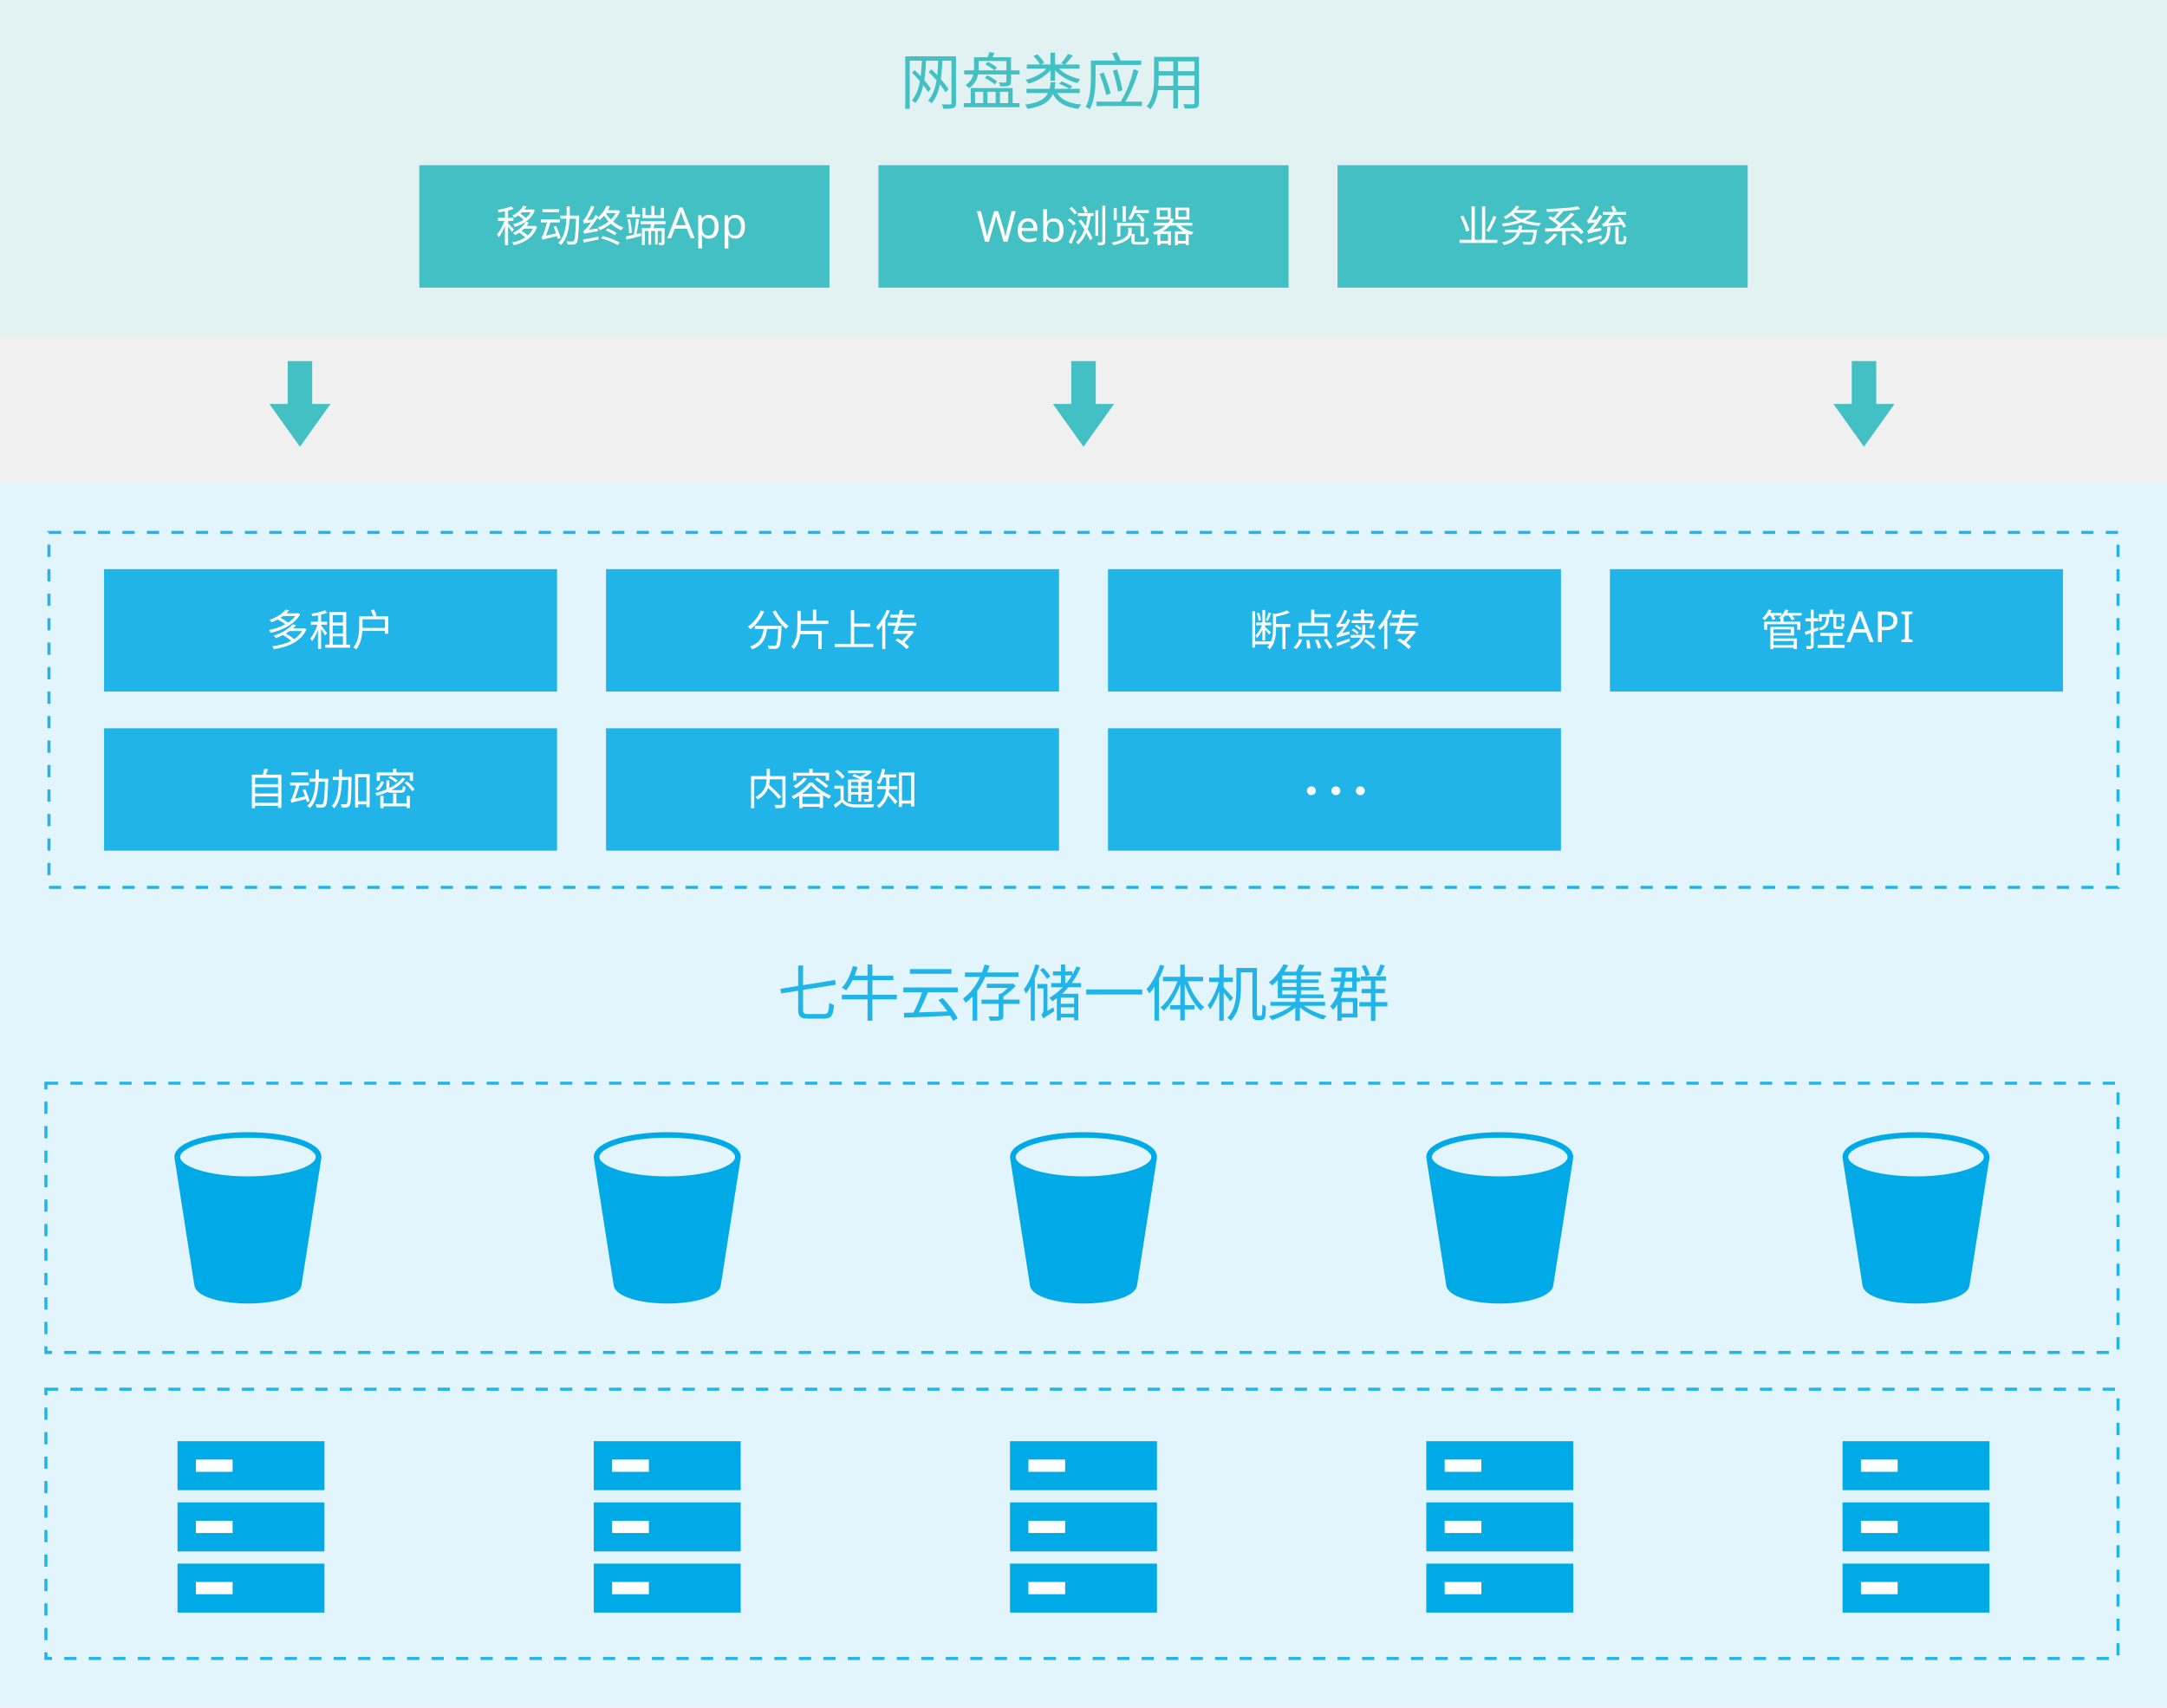
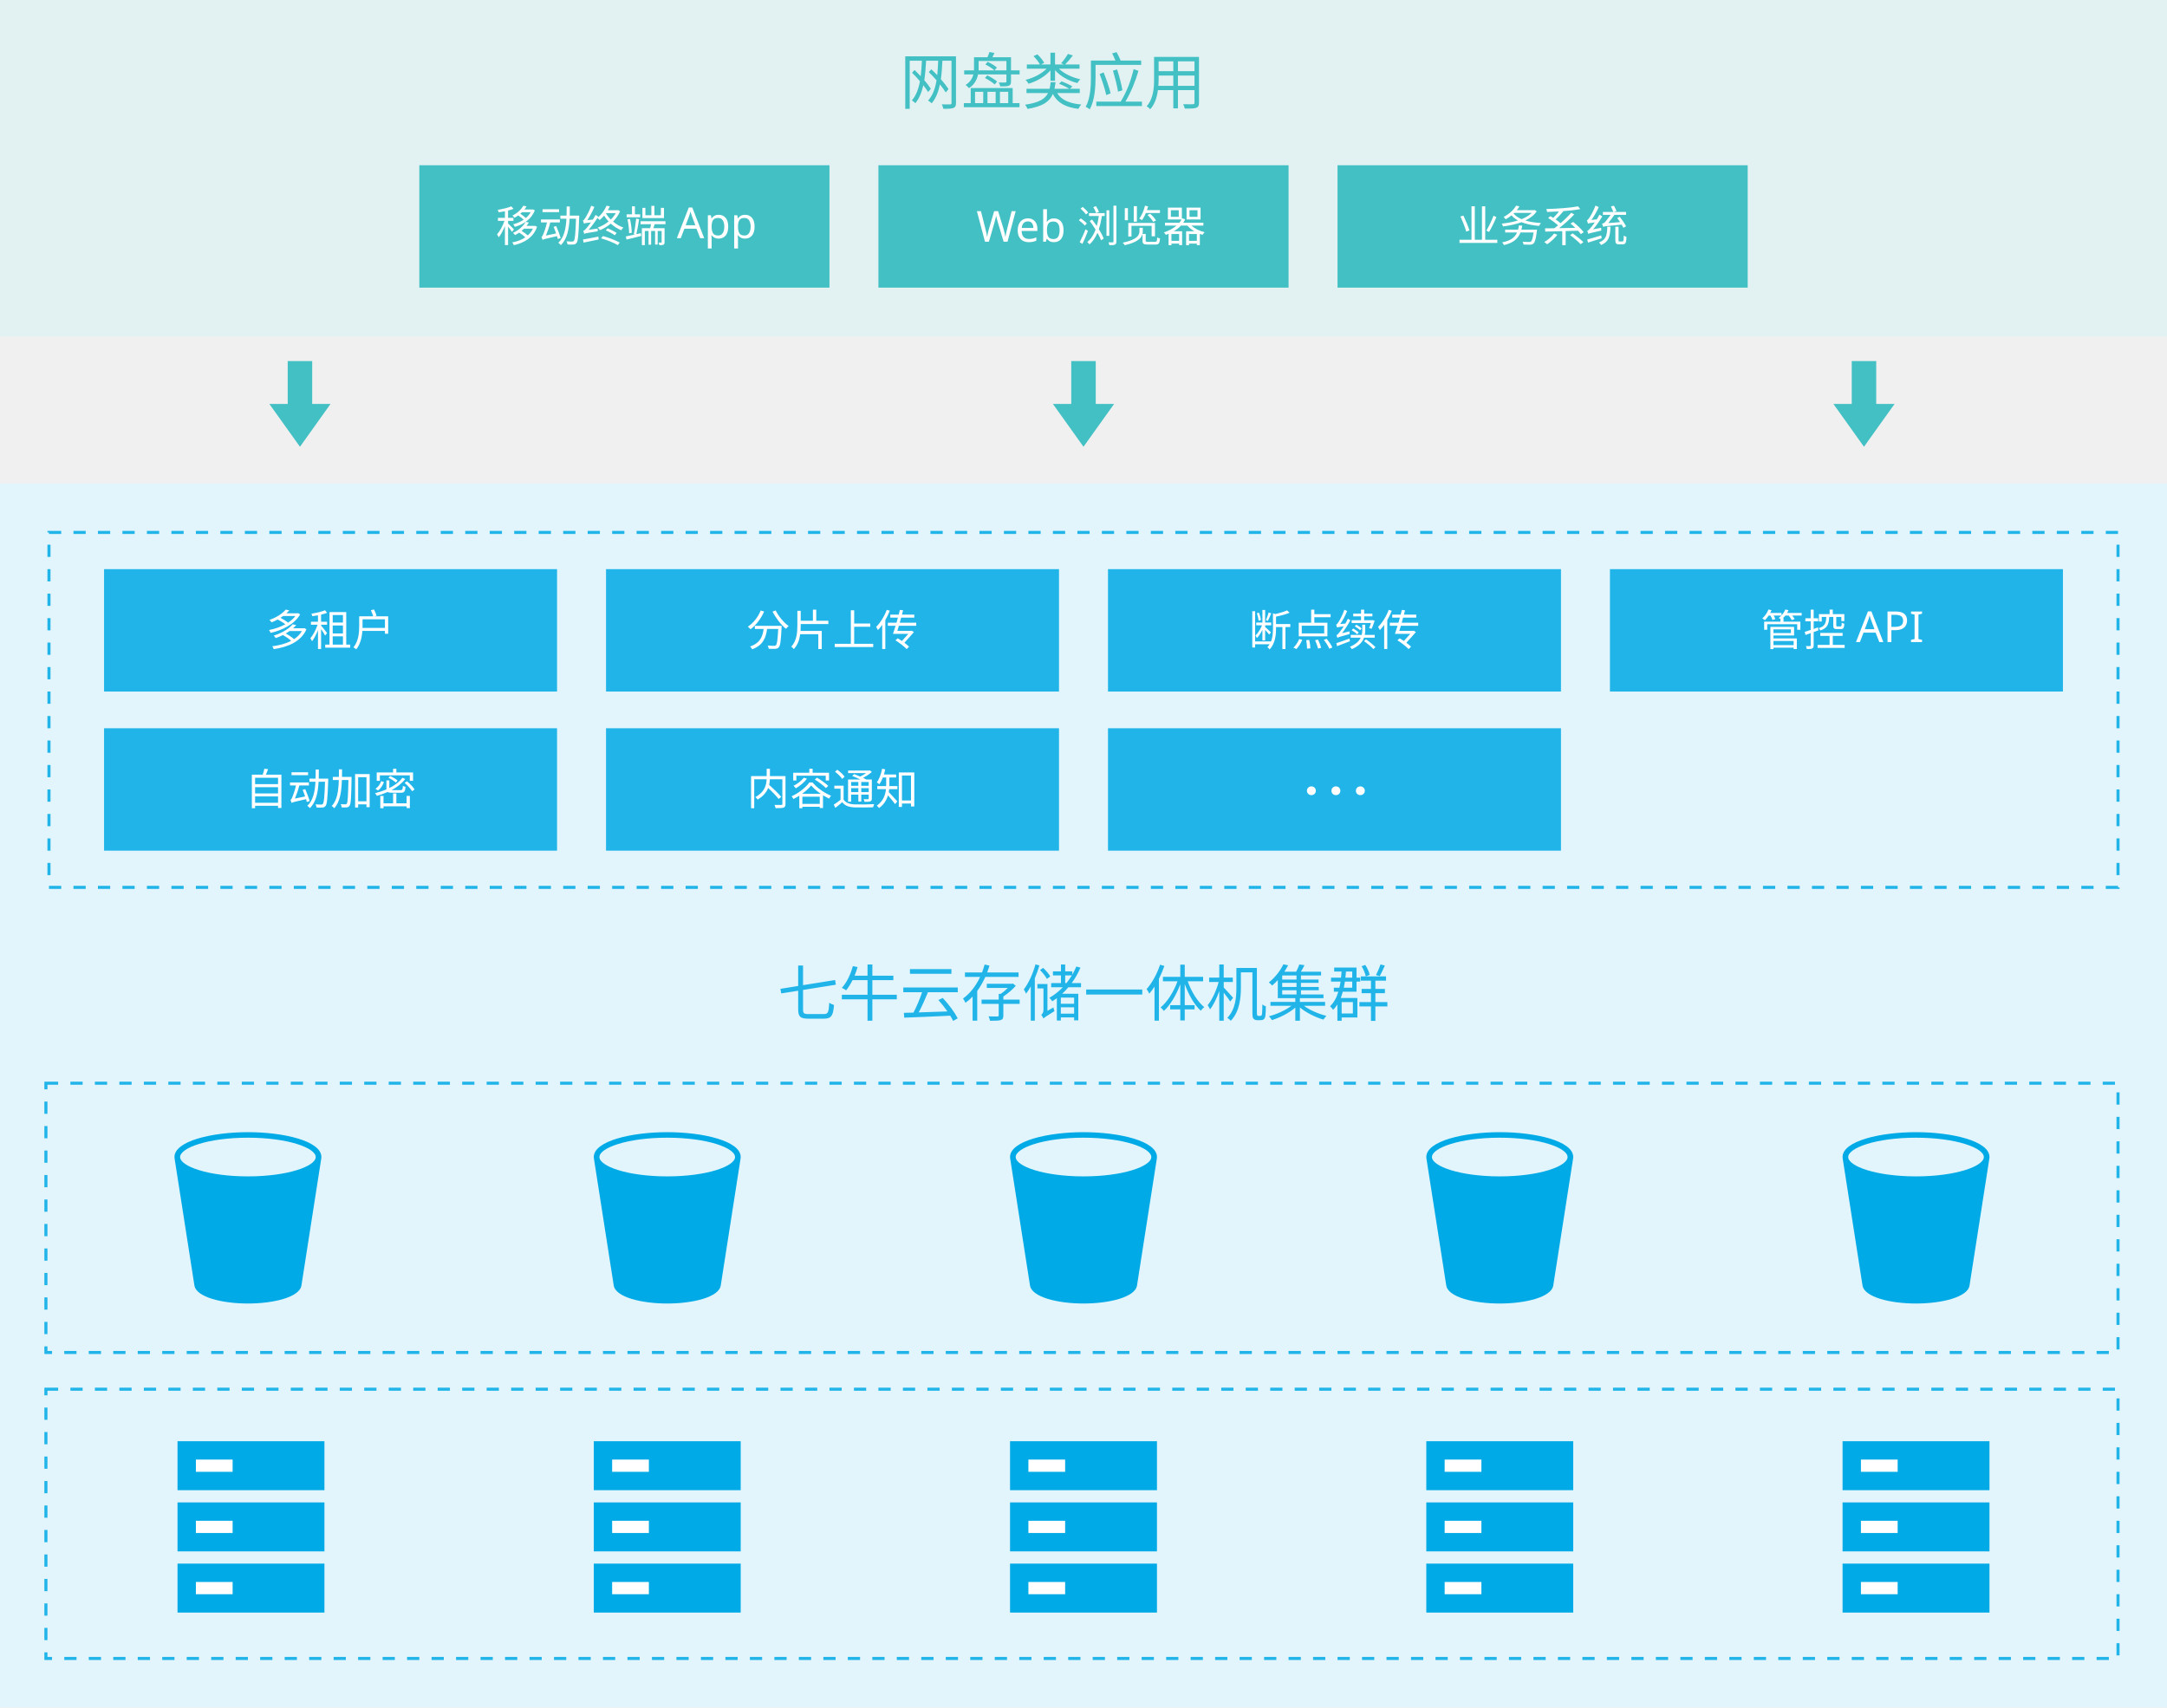
<svg xmlns="http://www.w3.org/2000/svg" width="708" height="558" viewBox="0 0 708 558">
  <g fill="none" fill-rule="evenodd">
    <g transform="translate(0 158)">
      <rect width="708" height="400" fill="#E2F5FC" />
      <g transform="translate(16 16)">
        <path stroke="#20B4E9" stroke-dasharray="4 4" d="M0,0 L676,0 L676,116 L0,116 L0,0 Z" />
        <g transform="translate(18 12)">
          <rect width="148" height="40" fill="#20B4E9" />
          <text fill="#FFF" font-family="PingFangSC-Regular, PingFang SC" font-size="14">
            <tspan x="53" y="25">多租户</tspan>
          </text>
        </g>
        <g transform="translate(182 12)">
          <rect width="148" height="40" fill="#20B4E9" />
          <text fill="#FFF" font-family="PingFangSC-Regular, PingFang SC" font-size="14">
            <tspan x="46" y="25">分片上传</tspan>
          </text>
        </g>
        <g transform="translate(346 12)">
          <rect width="148" height="40" fill="#20B4E9" />
          <text fill="#FFF" font-family="PingFangSC-Regular, PingFang SC" font-size="14">
            <tspan x="46" y="25">断点续传</tspan>
          </text>
        </g>
        <g transform="translate(18 64)">
          <rect width="148" height="40" fill="#20B4E9" />
          <text fill="#FFF" font-family="PingFangSC-Regular, PingFang SC" font-size="14">
            <tspan x="46" y="25">自动加密</tspan>
          </text>
        </g>
        <g transform="translate(182 64)">
          <rect width="148" height="40" fill="#20B4E9" />
          <text fill="#FFF" font-family="PingFangSC-Regular, PingFang SC" font-size="14">
            <tspan x="46" y="25">内容通知</tspan>
          </text>
        </g>
        <g transform="translate(346 64)">
          <rect width="148" height="40" fill="#20B4E9" />
          <path fill="#FFF" fill-rule="nonzero" d="M66.44,21.856 C66.848,21.856 67.208,21.712 67.496,21.448 C67.76,21.184 67.904,20.848 67.904,20.416 C67.904,20.008 67.76,19.672 67.496,19.408 C67.208,19.12 66.872,19 66.44,19 C66.032,19 65.696,19.12 65.432,19.408 C65.144,19.672 65,20.008 65,20.416 C65,20.824 65.144,21.16 65.432,21.448 C65.696,21.712 66.032,21.856 66.44,21.856 Z M74.456,21.856 C74.864,21.856 75.224,21.712 75.512,21.448 C75.776,21.184 75.92,20.848 75.92,20.416 C75.92,20.008 75.776,19.672 75.512,19.408 C75.224,19.12 74.864,19 74.456,19 C74.048,19 73.712,19.12 73.424,19.408 C73.136,19.672 73.016,20.008 73.016,20.416 C73.016,20.824 73.136,21.16 73.424,21.448 C73.712,21.712 74.048,21.856 74.456,21.856 Z M82.448,21.856 C82.856,21.856 83.192,21.712 83.48,21.448 C83.768,21.184 83.912,20.848 83.912,20.416 C83.912,20.008 83.768,19.672 83.48,19.408 C83.192,19.12 82.856,19 82.448,19 C82.04,19 81.704,19.12 81.416,19.408 C81.128,19.672 81.008,20.008 81.008,20.416 C81.008,20.824 81.128,21.16 81.416,21.448 C81.704,21.712 82.04,21.856 82.448,21.856 Z" />
        </g>
        <g transform="translate(510 12)">
          <rect width="148" height="40" fill="#20B4E9" />
          <text fill="#FFF" font-family="PingFangSC-Regular, PingFang SC" font-size="14">
-             <tspan x="49.248" y="25">管控API</tspan>
+             <tspan x="49.248" y="25">管控 API</tspan>
          </text>
        </g>
      </g>
      <g transform="translate(15 296)">
        <path stroke="#20B4E9" stroke-dasharray="4 4" d="M0,0 L677,0 L677,88 L0,88 L0,0 Z" />
        <g transform="translate(43 17)">
          <rect width="48" height="16" fill="#00AAE6" />
          <rect width="48" height="16" y="20" fill="#00AAE6" />
          <rect width="48" height="16" y="40" fill="#00AAE6" />
          <line x1="8" x2="16" y1="8" y2="8" stroke="#FFF" stroke-linecap="square" stroke-width="4" />
          <line x1="8" x2="16" y1="28" y2="28" stroke="#FFF" stroke-linecap="square" stroke-width="4" />
          <line x1="8" x2="16" y1="48" y2="48" stroke="#FFF" stroke-linecap="square" stroke-width="4" />
        </g>
        <g transform="translate(179 17)">
          <rect width="48" height="16" fill="#00AAE6" />
          <rect width="48" height="16" y="20" fill="#00AAE6" />
          <rect width="48" height="16" y="40" fill="#00AAE6" />
          <line x1="8" x2="16" y1="8" y2="8" stroke="#FFF" stroke-linecap="square" stroke-width="4" />
          <line x1="8" x2="16" y1="28" y2="28" stroke="#FFF" stroke-linecap="square" stroke-width="4" />
          <line x1="8" x2="16" y1="48" y2="48" stroke="#FFF" stroke-linecap="square" stroke-width="4" />
        </g>
        <g transform="translate(315 17)">
          <rect width="48" height="16" fill="#00AAE6" />
          <rect width="48" height="16" y="20" fill="#00AAE6" />
          <rect width="48" height="16" y="40" fill="#00AAE6" />
          <line x1="8" x2="16" y1="8" y2="8" stroke="#FFF" stroke-linecap="square" stroke-width="4" />
          <line x1="8" x2="16" y1="28" y2="28" stroke="#FFF" stroke-linecap="square" stroke-width="4" />
          <line x1="8" x2="16" y1="48" y2="48" stroke="#FFF" stroke-linecap="square" stroke-width="4" />
        </g>
        <g transform="translate(451 17)">
          <rect width="48" height="16" fill="#00AAE6" />
          <rect width="48" height="16" y="20" fill="#00AAE6" />
          <rect width="48" height="16" y="40" fill="#00AAE6" />
          <line x1="8" x2="16" y1="8" y2="8" stroke="#FFF" stroke-linecap="square" stroke-width="4" />
          <line x1="8" x2="16" y1="28" y2="28" stroke="#FFF" stroke-linecap="square" stroke-width="4" />
          <line x1="8" x2="16" y1="48" y2="48" stroke="#FFF" stroke-linecap="square" stroke-width="4" />
        </g>
        <g transform="translate(587 17)">
          <rect width="48" height="16" fill="#00AAE6" />
          <rect width="48" height="16" y="20" fill="#00AAE6" />
          <rect width="48" height="16" y="40" fill="#00AAE6" />
          <line x1="8" x2="16" y1="8" y2="8" stroke="#FFF" stroke-linecap="square" stroke-width="4" />
          <line x1="8" x2="16" y1="28" y2="28" stroke="#FFF" stroke-linecap="square" stroke-width="4" />
          <line x1="8" x2="16" y1="48" y2="48" stroke="#FFF" stroke-linecap="square" stroke-width="4" />
        </g>
      </g>
      <g transform="translate(15 153)">
        <path stroke="#20B4E9" stroke-dasharray="4 4" d="M0,43 L677,43 L677,131 L0,131 L0,43 Z" />
        <path fill="#00AAE6" fill-rule="nonzero" d="M90 67.129C90 61.849 77.631 59 66 59 54.369 59 42 61.849 42 67.129 42.002 67.333 42.023 67.537 42.063 67.738L42.063 67.738 48.508 109.039C49.04 112.952 57.711 115 66 115 74.289 115 82.958 112.952 83.49 109.058L89.941 67.739 89.941 67.739C89.979 67.538 89.999 67.334 90 67.129zM66 60.806C79.056 60.806 88.154 64.138 88.154 67.129 88.154 70.12 79.056 73.452 66 73.452 52.944 73.452 43.846 70.12 43.846 67.129 43.846 64.138 52.944 60.806 66 60.806zM227 67.129C227 61.849 214.631 59 203 59 191.369 59 179 61.849 179 67.129 179.002 67.333 179.023 67.537 179.063 67.738L179.063 67.738 185.508 109.039C186.04 112.952 194.711 115 203 115 211.289 115 219.958 112.952 220.49 109.058L226.941 67.739 226.941 67.739C226.979 67.538 226.999 67.334 227 67.129zM203 60.806C216.056 60.806 225.154 64.138 225.154 67.129 225.154 70.12 216.056 73.452 203 73.452 189.944 73.452 180.846 70.12 180.846 67.129 180.846 64.138 189.944 60.806 203 60.806zM363 67.129C363 61.849 350.631 59 339 59 327.369 59 315 61.849 315 67.129 315.002 67.333 315.023 67.537 315.063 67.738L315.063 67.738 321.508 109.039C322.04 112.952 330.711 115 339 115 347.289 115 355.958 112.952 356.49 109.058L362.941 67.739 362.941 67.739C362.979 67.538 362.999 67.334 363 67.129zM339 60.806C352.056 60.806 361.154 64.138 361.154 67.129 361.154 70.12 352.056 73.452 339 73.452 325.944 73.452 316.846 70.12 316.846 67.129 316.846 64.138 325.944 60.806 339 60.806zM499 67.129C499 61.849 486.631 59 475 59 463.369 59 451 61.849 451 67.129 451.002 67.333 451.023 67.537 451.063 67.738L451.063 67.738 457.508 109.039C458.04 112.952 466.711 115 475 115 483.289 115 491.958 112.952 492.49 109.058L498.941 67.739 498.941 67.739C498.979 67.538 498.999 67.334 499 67.129zM475 60.806C488.056 60.806 497.154 64.138 497.154 67.129 497.154 70.12 488.056 73.452 475 73.452 461.944 73.452 452.846 70.12 452.846 67.129 452.846 64.138 461.944 60.806 475 60.806zM635 67.129C635 61.849 622.631 59 611 59 599.369 59 587 61.849 587 67.129 587.002 67.333 587.023 67.537 587.063 67.738L587.063 67.738 593.508 109.039C594.04 112.952 602.711 115 611 115 619.289 115 627.958 112.952 628.49 109.058L634.941 67.739 634.941 67.739C634.979 67.538 634.999 67.334 635 67.129zM611 60.806C624.056 60.806 633.154 64.138 633.154 67.129 633.154 70.12 624.056 73.452 611 73.452 597.944 73.452 588.846 70.12 588.846 67.129 588.846 64.138 597.944 60.806 611 60.806z" />
        <text fill="#20B4E9" font-family="PingFangSC-Semibold, PingFang SC" font-size="20" font-weight="500">
          <tspan x="239" y="21">七牛云存储一体机集群</tspan>
        </text>
      </g>
    </g>
    <text fill="#43C0C3" font-family="PingFangSC-Semibold, PingFang SC" font-size="20" font-weight="500">
      <tspan x="304" y="34">大数据应用</tspan>
    </text>
    <rect width="708" height="110" fill="#E2F2F3" />
    <text fill="#43C0C3" font-family="PingFangSC-Semibold, PingFang SC" font-size="20" font-weight="500">
      <tspan x="294" y="34">网盘类应用</tspan>
    </text>
    <g transform="translate(137 54)">
      <rect width="134" height="40" fill="#43C0C3" />
      <text fill="#FFF" font-family="PingFangSC-Regular, PingFang SC" font-size="14">
-         <tspan x="25" y="25">移动终端App</tspan>
+         <tspan x="25" y="25">移动终端 App</tspan>
      </text>
      <g transform="translate(150)">
        <rect width="134" height="40" fill="#43C0C3" />
        <text fill="#FFF" font-family="PingFangSC-Regular, PingFang SC" font-size="14">
-           <tspan x="32" y="25">Web浏览器</tspan>
+           <tspan x="32" y="25">Web 浏览器</tspan>
        </text>
      </g>
      <g transform="translate(300)">
        <rect width="134" height="40" fill="#43C0C3" />
        <text fill="#FFF" font-family="PingFangSC-Regular, PingFang SC" font-size="14">
          <tspan x="39" y="25">业务系统</tspan>
        </text>
      </g>
    </g>
    <path fill="#43C0C3" fill-rule="nonzero" d="M6 0L14 0 14 14 20 14 10 28 0 14 6 14 6 0zM262 0L270 0 270 14 276 14 266 28 256 14 262 14 262 0zM517 0L525 0 525 14 531 14 521 28 511 14 517 14 517 0z" transform="translate(88 118)" />
  </g>
</svg>
